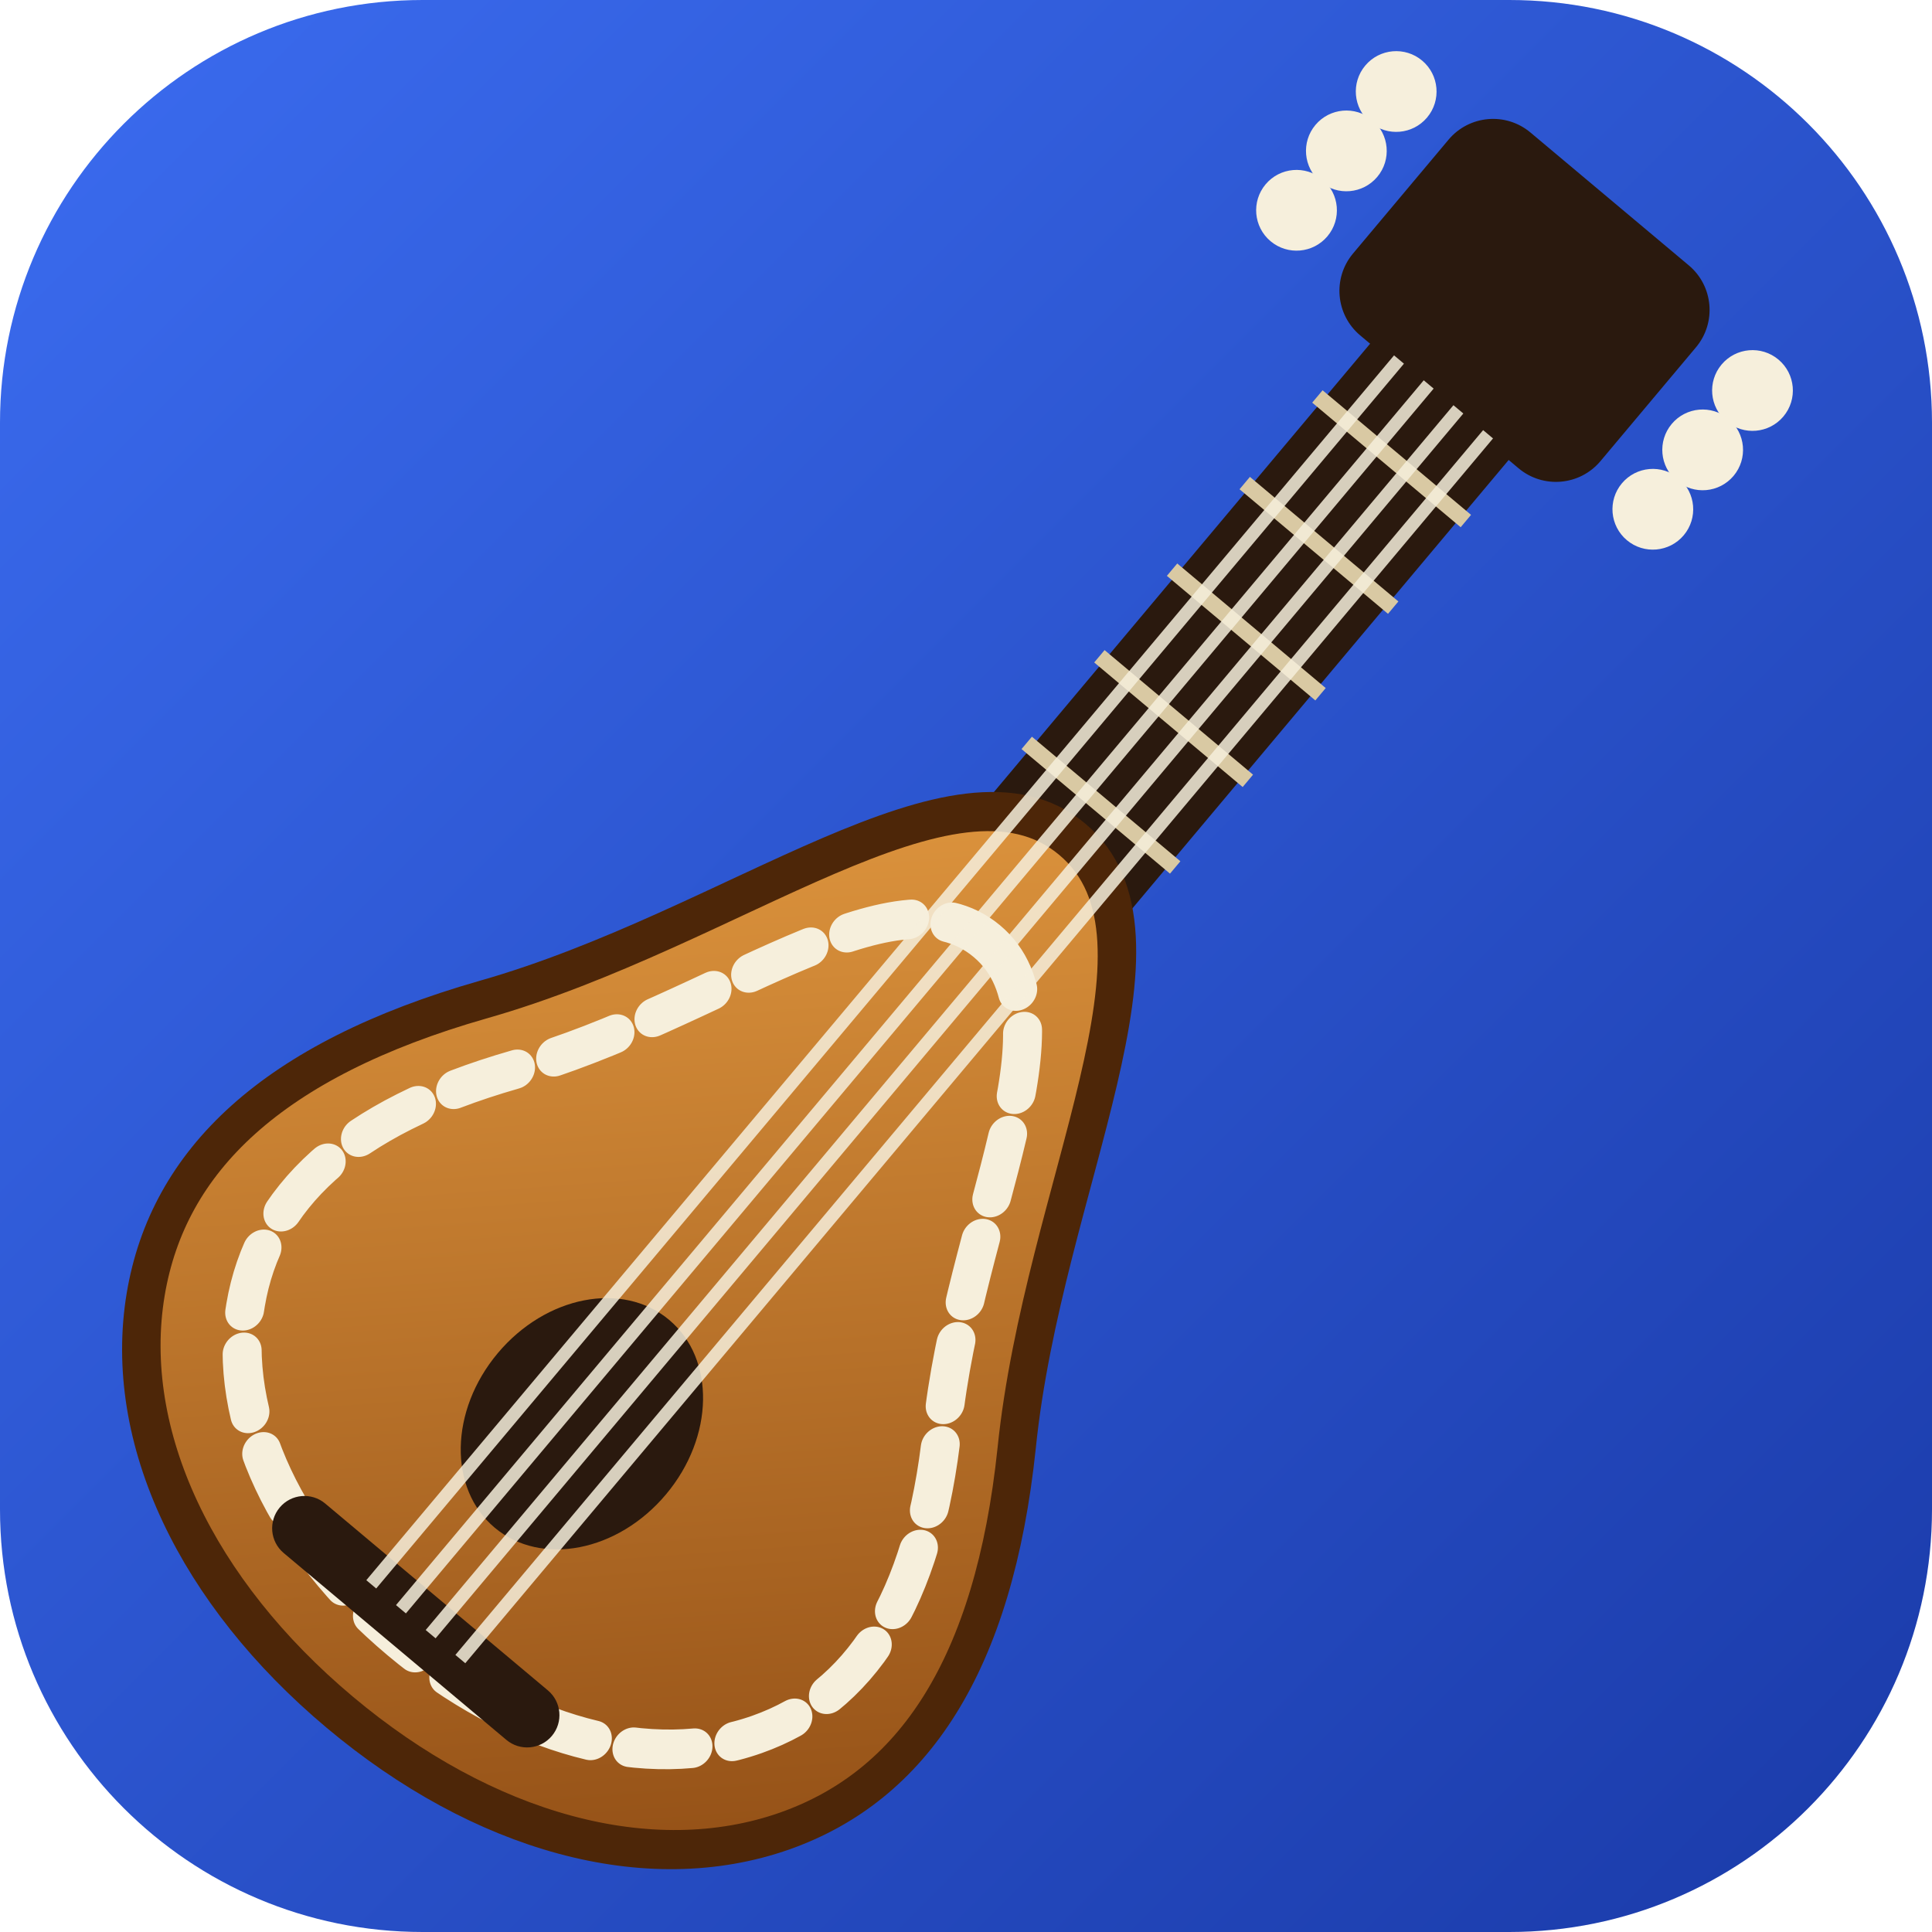
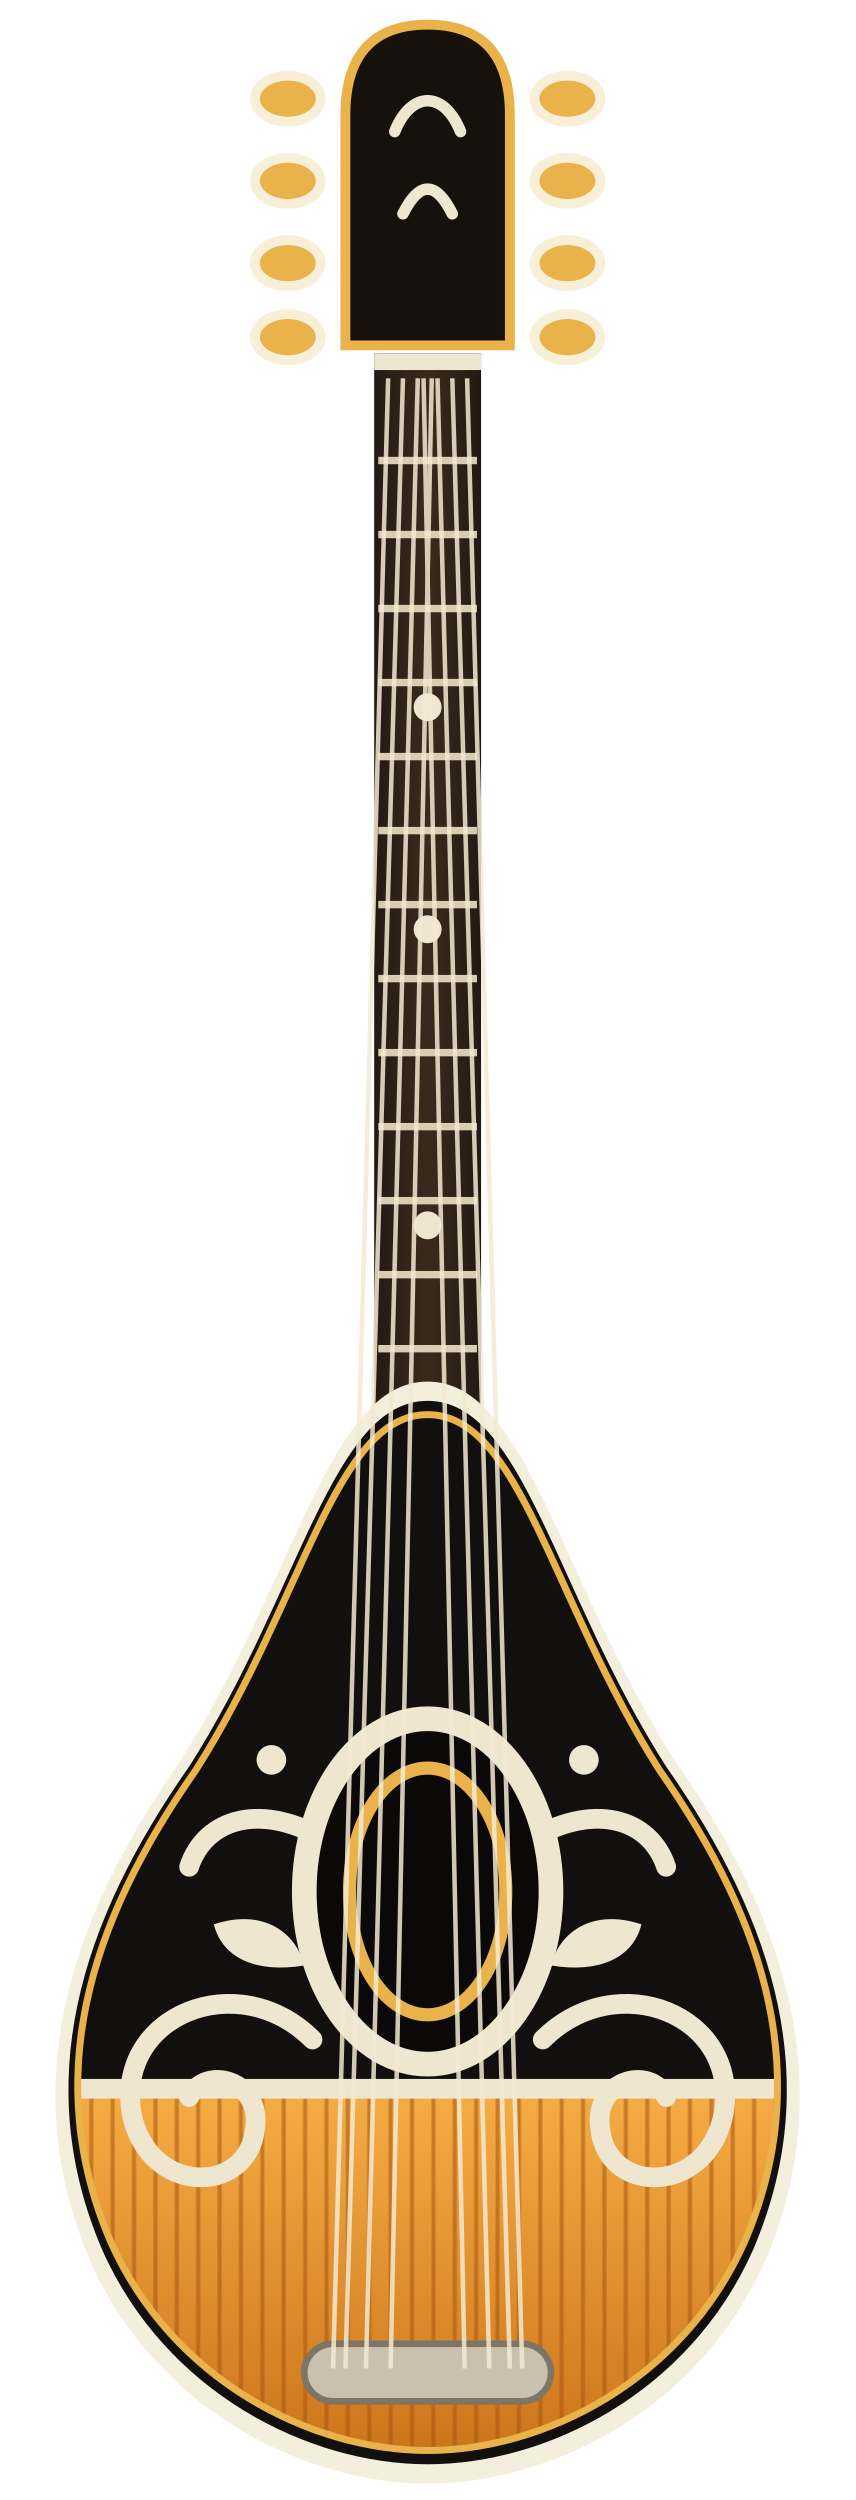
- <svg xmlns="http://www.w3.org/2000/svg" viewBox="0 0 64 64">
+ <svg xmlns="http://www.w3.org/2000/svg" viewBox="-2 -2 104 304">
  <defs>
-     <linearGradient id="bg" x1="0" y1="0" x2="1" y2="1">
-       <stop offset="0" stop-color="#3b6cf0" />
-       <stop offset="1" stop-color="#1a3aa8" />
+     <linearGradient id="amber" x1="0" y1="0" x2="0" y2="1">
+       <stop offset="0" stop-color="#f6ad45" />
+       <stop offset="1" stop-color="#c56c14" />
    </linearGradient>
-     <linearGradient id="wood" x1="0.1" y1="0" x2="0.9" y2="1">
-       <stop offset="0" stop-color="#eaa044" />
-       <stop offset="1" stop-color="#8f4c14" />
+     <linearGradient id="neck" x1="0" y1="0" x2="1" y2="0">
+       <stop offset="0" stop-color="#241a13" />
+       <stop offset=".5" stop-color="#3a2a1d" />
+       <stop offset="1" stop-color="#241a13" />
    </linearGradient>
+     <pattern id="grain" width="2.6" height="10" patternUnits="userSpaceOnUse">
+       <path d="M1.3 0V10" stroke="#a9560f" stroke-width=".5" opacity=".55" />
+     </pattern>
+     <clipPath id="face">
+       <path d="M50 166C62 166 66 190 80 212C94 232 100 252 91 273C83 291 65 300 50 300C35 300 17 291 9 273C0 252 6 232 20 212C34 190 38 166 50 166Z" transform="translate(50 233) scale(.94) translate(-50 -233)" />
+     </clipPath>
  </defs>
-   <rect width="64" height="64" rx="14" fill="url(#bg)" />
-   <g transform="translate(32 32) scale(1.07) rotate(40) translate(-32 -31.5)">
-     <rect x="29.2" y="6" width="5.6" height="27" fill="#2a190e" />
-     <rect x="27" y="0.5" width="10" height="8.2" rx="1.8" fill="#2a190e" />
-     <g fill="#f6efdc">
-       <circle cx="24.8" cy="2.2" r="1.25" />
-       <circle cx="24.8" cy="4.6" r="1.25" />
-       <circle cx="24.8" cy="7" r="1.25" />
-       <circle cx="39.2" cy="2.2" r="1.25" />
-       <circle cx="39.2" cy="4.6" r="1.25" />
-       <circle cx="39.2" cy="7" r="1.25" />
+   <path d="M40 40V12C40 4 44 1 50 1C56 1 60 4 60 12V40Z" fill="#17110c" stroke="#e9b24a" stroke-width="1.2" />
+   <path d="M46 14c2-5 6-5 8 0M47 24c2-4 4-4 6 0" fill="none" stroke="#efe6cf" stroke-width="1.4" stroke-linecap="round" />
+   <ellipse cx="33" cy="10" rx="4" ry="2.8" fill="#e9b24a" stroke="#f7efd8" stroke-width="1.2" />
+   <ellipse cx="33" cy="20" rx="4" ry="2.8" fill="#e9b24a" stroke="#f7efd8" stroke-width="1.2" />
+   <ellipse cx="33" cy="30" rx="4" ry="2.8" fill="#e9b24a" stroke="#f7efd8" stroke-width="1.2" />
+   <ellipse cx="33" cy="39" rx="4" ry="2.8" fill="#e9b24a" stroke="#f7efd8" stroke-width="1.2" />
+   <ellipse cx="67" cy="10" rx="4" ry="2.8" fill="#e9b24a" stroke="#f7efd8" stroke-width="1.2" />
+   <ellipse cx="67" cy="20" rx="4" ry="2.8" fill="#e9b24a" stroke="#f7efd8" stroke-width="1.2" />
+   <ellipse cx="67" cy="30" rx="4" ry="2.8" fill="#e9b24a" stroke="#f7efd8" stroke-width="1.2" />
+   <ellipse cx="67" cy="39" rx="4" ry="2.8" fill="#e9b24a" stroke="#f7efd8" stroke-width="1.2" />
+   <rect x="43.5" y="41" width="13" height="130" fill="url(#neck)" />
+   <path d="M43.5 42h13" stroke="#efe6cf" stroke-width="2" />
+   <g stroke="#d9ccb0" stroke-width=".9">
+     <path d="M44 54h12" />
+     <path d="M44 63h12" />
+     <path d="M44 72h12" />
+     <path d="M44 81h12" />
+     <path d="M44 90h12" />
+     <path d="M44 99h12" />
+     <path d="M44 108h12" />
+     <path d="M44 117h12" />
+     <path d="M44 126h12" />
+     <path d="M44 135h12" />
+     <path d="M44 144h12" />
+     <path d="M44 153h12" />
+     <path d="M44 162h12" />
+   </g>
+   <g fill="#efe6cf">
+     <circle cx="50" cy="84" r="1.7" />
+     <circle cx="50" cy="111" r="1.7" />
+     <circle cx="50" cy="147" r="1.7" />
+   </g>
+   <path d="M50 166C62 166 66 190 80 212C94 232 100 252 91 273C83 291 65 300 50 300C35 300 17 291 9 273C0 252 6 232 20 212C34 190 38 166 50 166Z" fill="#f4eedd" />
+   <path d="M50 166C62 166 66 190 80 212C94 232 100 252 91 273C83 291 65 300 50 300C35 300 17 291 9 273C0 252 6 232 20 212C34 190 38 166 50 166Z" transform="translate(50 233) scale(.965) translate(-50 -233)" fill="#12100e" />
+   <g clip-path="url(#face)">
+     <rect x="0" y="252" width="100" height="51" fill="url(#amber)" />
+     <rect x="0" y="252" width="100" height="51" fill="url(#grain)" />
+     <path d="M0 252H100" stroke="#efe6cf" stroke-width="2.4" />
+     <g fill="none" stroke="#efe6cf" stroke-linecap="round" stroke-width="2.4">
+       <path d="M36 246c-9-9-24-3-22 9 2 10 14 10 15 2 1-6-6-8-8-4" />
+       <path d="M38 222c-8-5-15-3-17 3" />
    </g>
-     <path d="M29 11h6M29 14.5h6M29 18h6M29 21.5h6M29 25h6M29 28.5h6" stroke="#d9c9a3" stroke-width=".5" />
-     <g transform="translate(32 62.5) scale(.76 .84) translate(-32 -62.5)">
-       <path d="M32 19.5c6.2 0 8.2 10.5 14.2 18.5 5 6.7 5.6 12 2.8 16.3-3 4.6-9.4 7.2-17 7.2s-14-2.6-17-7.2c-2.8-4.3-2.2-9.6 2.8-16.3C23.8 30 25.8 19.5 32 19.5z" fill="url(#wood)" stroke="#4d2608" stroke-width="1.5" />
-       <path d="M32 19.5c6.2 0 8.2 10.5 14.2 18.5 5 6.7 5.6 12 2.8 16.3-3 4.6-9.4 7.2-17 7.2s-14-2.6-17-7.2c-2.8-4.3-2.2-9.6 2.8-16.3C23.8 30 25.8 19.5 32 19.5z" transform="translate(32 44) scale(.8) translate(-32 -44)" fill="none" stroke="#f6efdc" stroke-width="1.9" stroke-dasharray="3 2" stroke-linecap="round" />
+     <g fill="#efe6cf">
+       <path d="M24 232c6-2 10 1 11 5-6 1-10-1-11-5z" />
+       <circle cx="31" cy="212" r="1.8" />
    </g>
-     <ellipse cx="32" cy="50" rx="3.4" ry="4.2" fill="#2a190e" />
-     <rect x="26.5" y="57" width="11" height="2" rx="1" fill="#2a190e" />
-     <path d="M30.2 8.5V58M31.4 8.5V58M32.6 8.5V58M33.8 8.5V58" stroke="#f6efdc" stroke-width=".4" opacity=".85" />
+     <g transform="translate(100 0) scale(-1 1)">
+       <g fill="none" stroke="#efe6cf" stroke-linecap="round" stroke-width="2.4">
+         <path d="M36 246c-9-9-24-3-22 9 2 10 14 10 15 2 1-6-6-8-8-4" />
+         <path d="M38 222c-8-5-15-3-17 3" />
+       </g>
+       <g fill="#efe6cf">
+         <path d="M24 232c6-2 10 1 11 5-6 1-10-1-11-5z" />
+         <circle cx="31" cy="212" r="1.8" />
+       </g>
+     </g>
+     <ellipse cx="50" cy="228" rx="15" ry="21" fill="#0b0908" stroke="#efe6cf" stroke-width="3" />
+     <ellipse cx="50" cy="228" rx="9.5" ry="15" fill="none" stroke="#e9b24a" stroke-width="1.6" />
+   </g>
+   <path d="M50 166C62 166 66 190 80 212C94 232 100 252 91 273C83 291 65 300 50 300C35 300 17 291 9 273C0 252 6 232 20 212C34 190 38 166 50 166Z" transform="translate(50 233) scale(.94) translate(-50 -233)" fill="none" stroke="#e9b24a" stroke-width=".9" />
+   <rect x="35" y="283" width="30" height="7" rx="3.5" fill="#c9c1ae" stroke="#7d7566" stroke-width=".8" />
+   <g stroke="#f3ead2" stroke-width=".55" opacity=".85">
+     <path d="M45.2 44L38.5 286" />
+     <path d="M47 44L40 286" />
+     <path d="M48.8 44L42.5 286" />
+     <path d="M50.5 44L45.5 286" />
+     <path d="M49.5 44L54.5 286" />
+     <path d="M51.2 44L57.5 286" />
+     <path d="M53 44L60 286" />
+     <path d="M54.8 44L61.5 286" />
  </g>
</svg>
